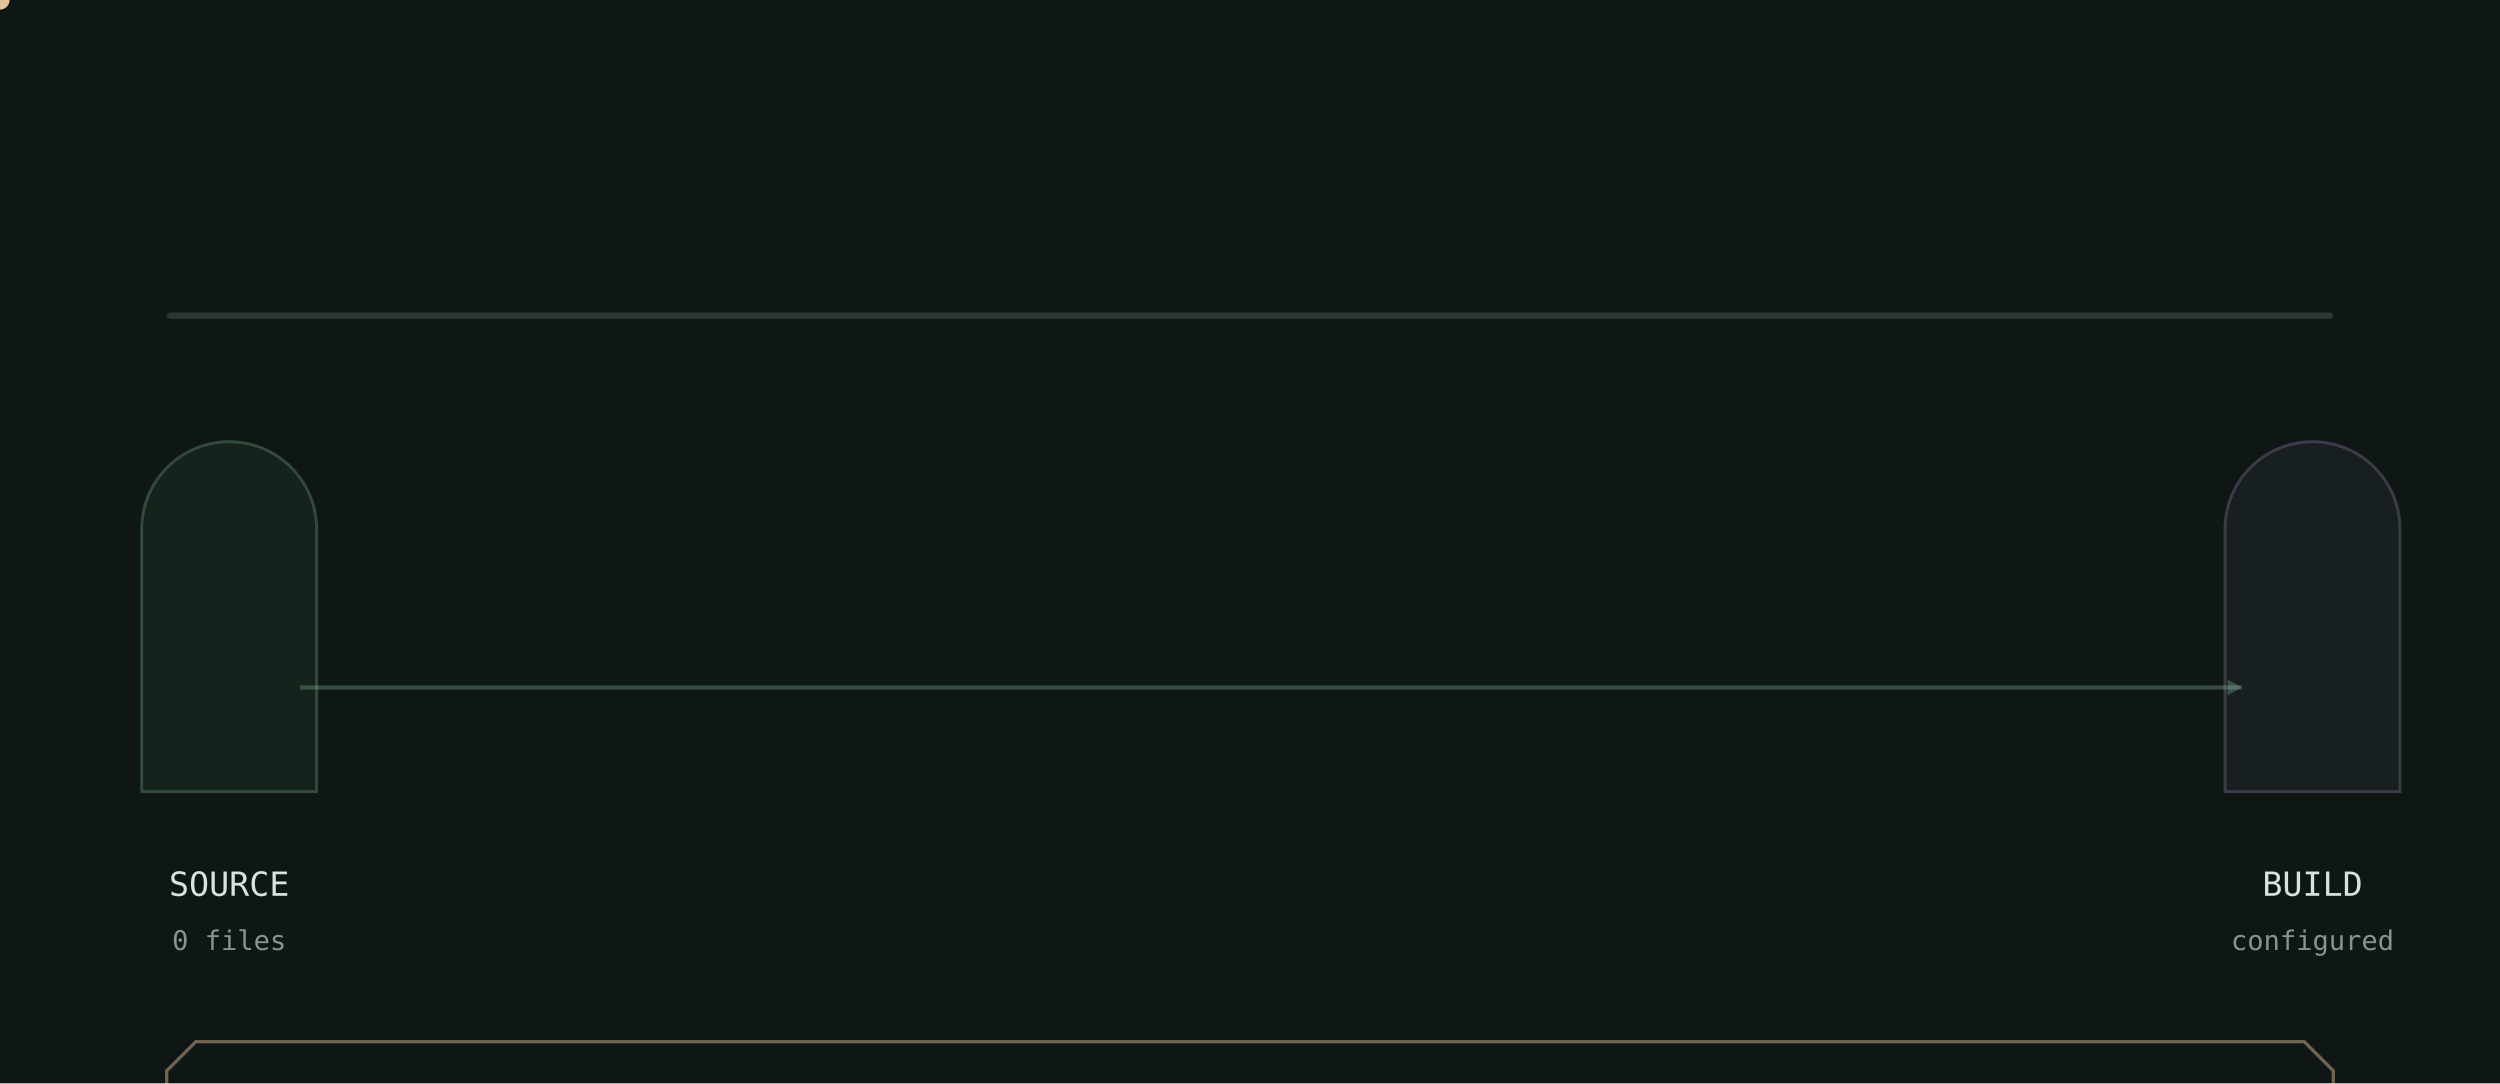
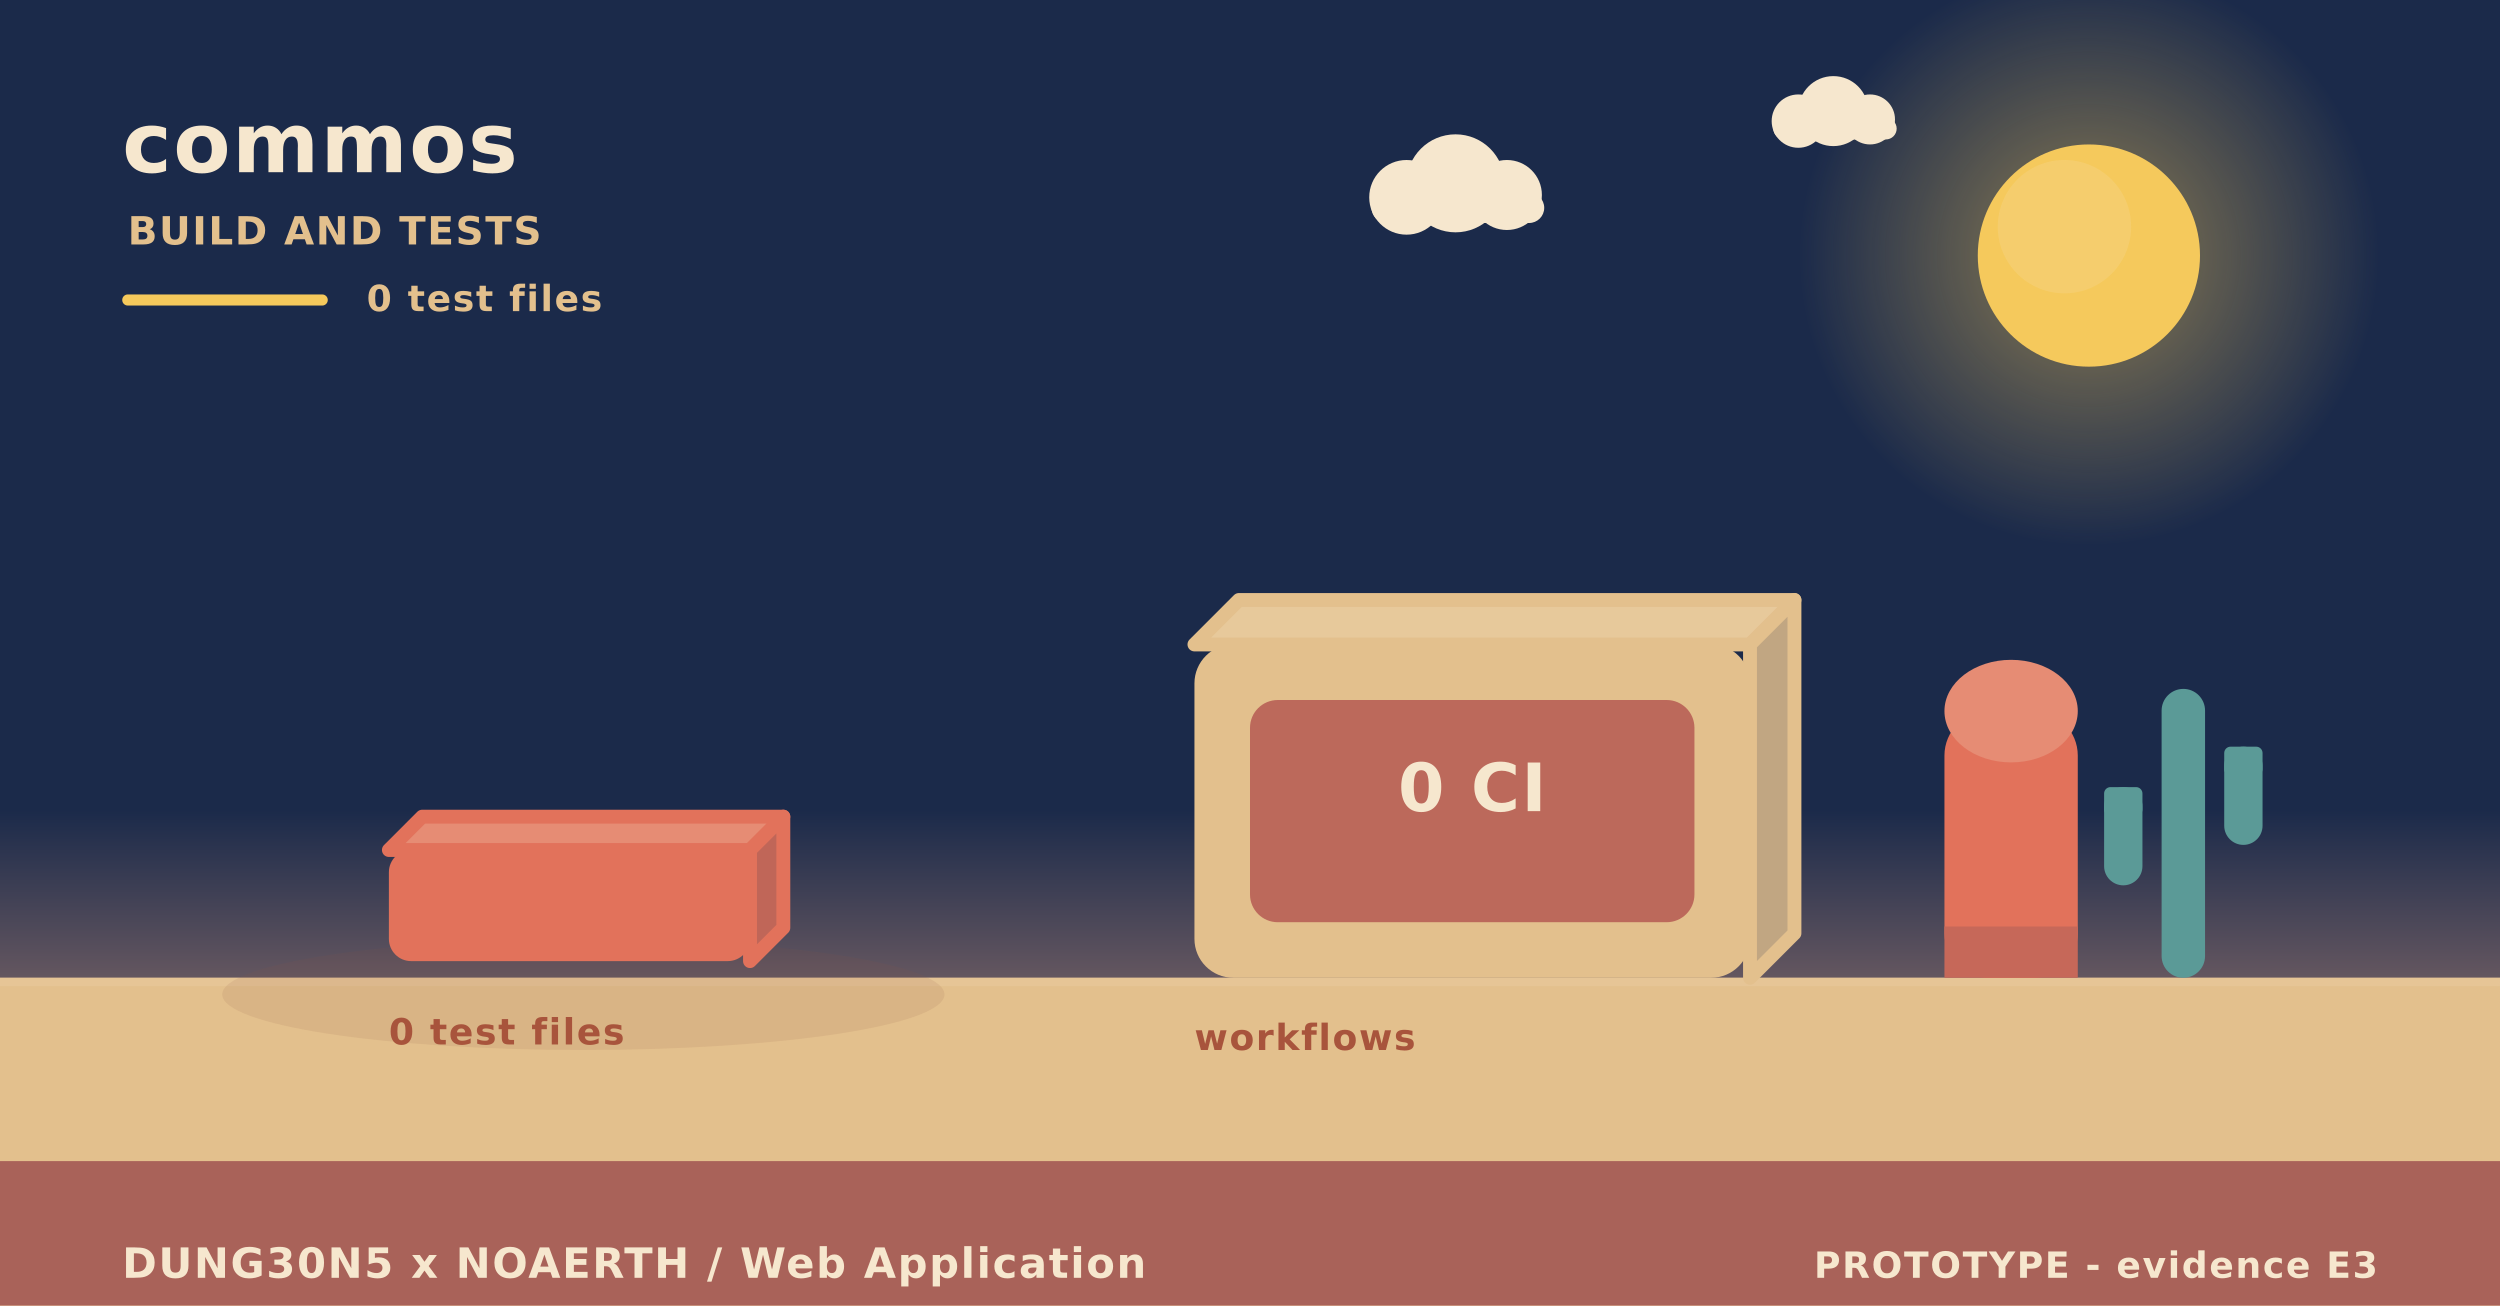
- <svg xmlns="http://www.w3.org/2000/svg" viewBox="0 0 1200 520" width="1200" height="520" role="img" aria-label="commos build evidence">
-   <rect width="1200" height="520" fill="#0f1714" />
-   <defs>
-     <linearGradient id="gb" x1="0" y1="0" x2="1" y2="1">
-       <stop offset="0%" stop-color="#95d5b2" />
-       <stop offset="100%" stop-color="#b8a1e6" />
-     </linearGradient>
-   </defs>
-   <rect x="80.00" y="150.00" width="1040.00" height="3.00" rx="2.00" fill="rgba(240,248,244,0.140)" opacity="1.00" />
-   <path d="M68.00,380.00 L68.00,254.00 A42.00,42.00 0 0 1 152.00,254.00 L152.00,380.00 Z" fill="rgba(149,213,178,0.100)" opacity="0.55" stroke="rgba(149,213,178,0.450)" stroke-width="1.4" />
-   <polygon points="-192.26,189.00 -136.83,221.00 -136.83,157.00 -192.26,125.00" fill="#947c60" opacity="0.95" />
-   <polygon points="-247.68,221.00 -192.26,253.00 -192.26,189.00 -247.68,157.00" fill="#907eb3" opacity="0.95" />
-   <polygon points="-192.26,125.00 -136.83,157.00 -192.26,189.00 -247.68,157.00" fill="#95d5b2" opacity="0.95" />
-   <text x="110" y="430" font-family="ui-monospace,Menlo,monospace" font-size="16" fill="rgba(240,248,244,0.900)" text-anchor="middle">SOURCE</text>
-   <text x="110" y="456" font-family="ui-monospace,Menlo,monospace" font-size="13" fill="rgba(240,248,244,0.550)" text-anchor="middle">0 files</text>
-   <path d="M1068.00,380.00 L1068.00,254.00 A42.00,42.00 0 0 1 1152.00,254.00 L1152.00,380.00 Z" fill="rgba(184,161,230,0.100)" opacity="0.55" stroke="rgba(184,161,230,0.450)" stroke-width="1.4" />
-   <polygon points="673.77,689.00 729.19,721.00 729.19,657.00 673.77,625.00" fill="#947c60" opacity="0.95" />
-   <polygon points="618.34,721.00 673.77,753.00 673.77,689.00 618.34,657.00" fill="#907eb3" opacity="0.95" />
-   <polygon points="673.77,625.00 729.19,657.00 673.77,689.00 618.34,657.00" fill="#b8a1e6" opacity="0.95" />
-   <text x="1110" y="430" font-family="ui-monospace,Menlo,monospace" font-size="16" fill="rgba(240,248,244,0.900)" text-anchor="middle">BUILD</text>
-   <text x="1110" y="456" font-family="ui-monospace,Menlo,monospace" font-size="13" fill="rgba(240,248,244,0.550)" text-anchor="middle">configured</text>
-   <line x1="144.00" y1="330.00" x2="1076.00" y2="330.00" stroke="rgba(149,213,178,0.500)" stroke-width="2.00" opacity="0.55" />
-   <polygon points="1076.00,330.00 1069.20,326.20 1069.20,333.80" fill="rgba(149,213,178,0.500)" opacity="0.55" />
-   <g opacity="0.9">
-     <circle cx="0.00" cy="0.00" r="4.60" fill="#ffd6a5" opacity="1.00" />
-     <animateTransform attributeName="transform" type="translate" values="144.00,330.00 1076.00,330.00" dur="4.167s" begin="0.0s" repeatCount="indefinite" />
-     <animateTransform attributeName="transform" type="translate" values="1076.00,330.00 144.00,330.00" dur="4.167s" begin="2.083s" repeatCount="indefinite" />
+ <svg xmlns="http://www.w3.org/2000/svg" width="900" height="470" viewBox="0 0 900 470" role="img" aria-label="commos - how it is verified">
+   <linearGradient id="skyb" x1="0" y1="0" x2="0" y2="1">
+     <stop offset="0" stop-color="#1b2a4a" />
+     <stop offset="0.62" stop-color="#1b2a4a" />
+     <stop offset="1" stop-color="#f3ad8a" />
+   </linearGradient>
+   <rect width="900" height="470" fill="url(#skyb)" />
+   <radialGradient id="sunb">
+     <stop offset="0.35" stop-color="#f5c95c" stop-opacity="0.34" />
+     <stop offset="1" stop-color="#f5c95c" stop-opacity="0" />
+   </radialGradient>
+   <circle cx="752" cy="92" r="104" fill="url(#sunb)" />
+   <circle cx="752" cy="92" r="40" fill="#f5c95c" />
+   <circle cx="743.2" cy="81.6" r="24" fill="#f5d27e" opacity="0.5" />
+   <g>
+     <circle cx="524" cy="66" r="17.64" fill="#f6e7ce" />
+     <circle cx="506.36" cy="71.04" r="13.44" fill="#f6e7ce" />
+     <circle cx="542.48" cy="70.2" r="12.6" fill="#f6e7ce" />
+     <rect x="493.76" y="69.36" width="62.16" height="10.92" rx="5.46" fill="#f6e7ce" />
+     <animateTransform attributeName="transform" type="translate" values="0 0;24 0;0 0" dur="36s" begin="0s" repeatCount="indefinite" />
  </g>
-   <path d="M94.00,500.00 H1106.00 L1120.00,514.00 V546.00 L1106.00,560.00 H94.00 L80.00,546.00 V514.00 Z" fill="none" stroke="rgba(255,214,165,0.500)" stroke-width="1.60" opacity="0.80" />
-   <text x="600" y="536" font-family="ui-monospace,Menlo,monospace" font-size="16" fill="rgba(255,214,165,0.950)" text-anchor="middle">no test suite present in this repository — shown as measured, not implied</text>
+   <g>
+     <circle cx="660" cy="40" r="12.6" fill="#f6e7ce" />
+     <circle cx="647.4" cy="43.6" r="9.6" fill="#f6e7ce" />
+     <circle cx="673.2" cy="43" r="9" fill="#f6e7ce" />
+     <rect x="638.4" y="42.4" width="44.4" height="7.8" rx="3.9" fill="#f6e7ce" />
+     <animateTransform attributeName="transform" type="translate" values="0 0;-18 0;0 0" dur="46s" begin="3s" repeatCount="indefinite" />
+   </g>
+   <rect x="0" y="352" width="900" height="118" fill="#e3c08d" />
+   <rect x="0" y="352" width="900" height="3" fill="#e6c596" />
+   <text x="44" y="62" font-family="Verdana,DejaVu Sans,sans-serif" font-size="30" font-weight="700" letter-spacing="0.6" fill="#f6e7ce" text-anchor="start">commos</text>
+   <text x="46" y="88" font-family="Verdana,DejaVu Sans,sans-serif" font-size="14" font-weight="700" letter-spacing="0.6" fill="#e3c08d" text-anchor="start">BUILD AND TESTS</text>
+   <rect x="44" y="106" width="74" height="4" rx="2" fill="#f5c95c" />
+   <text x="132" y="112" font-family="Verdana,DejaVu Sans,sans-serif" font-size="13" font-weight="700" letter-spacing="0.6" fill="#e3c08d" text-anchor="start">0 test files</text>
+   <ellipse cx="210" cy="358" rx="130" ry="20" fill="rgba(138,90,68,0.11)" />
+   <g>
+     <path d="M140,306 L270,306 L282,294 L152,294 Z" fill="#e68c74" stroke="#e2725b" stroke-width="5" stroke-linejoin="round" />
+     <path d="M270,306 L282,294 L282,334 L270,346 Z" fill="#c06658" stroke="#e2725b" stroke-width="5" stroke-linejoin="round" />
+     <rect x="140" y="306" width="130" height="40" rx="8" fill="#e2725b" />
+     <animateTransform attributeName="transform" type="translate" values="0 10;0 0" dur="0.8s" begin="0.5s" fill="freeze" />
+   </g>
+   <text x="140" y="376" font-family="Verdana,DejaVu Sans,sans-serif" font-size="13" font-weight="700" letter-spacing="0.6" fill="#a8543c" text-anchor="start">0 test files</text>
+   <path d="M430,232 L630,232 L646,216 L446,216 Z" fill="#e7c99b" stroke="#e3c08d" stroke-width="5" stroke-linejoin="round" />
+   <path d="M630,232 L646,216 L646,336 L630,352 Z" fill="#c1a682" stroke="#e3c08d" stroke-width="5" stroke-linejoin="round" />
+   <rect x="430" y="232" width="200" height="120" rx="14" fill="#e3c08d" />
+   <rect x="450" y="252" width="160" height="80" rx="10" fill="#ba6458" opacity="0.94" />
+   <text x="530" y="292" font-family="Verdana,DejaVu Sans,sans-serif" font-size="24" font-weight="700" letter-spacing="0.6" fill="#f6e7ce" text-anchor="middle">0 CI</text>
+   <text x="430" y="378" font-family="Verdana,DejaVu Sans,sans-serif" font-size="13" font-weight="700" letter-spacing="0.6" fill="#a8543c" text-anchor="start">workflows</text>
+   <rect x="700" y="256" width="48" height="96" rx="16" fill="#e2725b" />
+   <ellipse cx="724" cy="256" rx="24" ry="18.46" fill="#e68c74" />
+   <rect x="700" y="333.54" width="48" height="18.46" fill="#c66859" />
+   <rect x="778.18" y="248" width="15.64" height="104" rx="7.82" fill="#5b9a97" />
+   <rect x="757.48" y="283.36" width="13.8" height="35.36" rx="6.9" fill="#5b9a97" />
+   <rect x="757.48" y="283.36" width="13.8" height="10.4" rx="2.3" fill="#5b9a97" />
+   <rect x="800.72" y="268.8" width="13.8" height="35.36" rx="6.9" fill="#5b9a97" />
+   <rect x="800.72" y="268.8" width="13.8" height="10.4" rx="2.3" fill="#5b9a97" />
+   <rect x="0" y="418" width="900" height="52" rx="0" fill="#a65c56" opacity="0.94" />
+   <text x="44" y="460" font-family="Verdana,DejaVu Sans,sans-serif" font-size="15" font-weight="700" letter-spacing="0.6" fill="#f6e7ce" text-anchor="start">DUNG30N5 x NOAERTH  /  Web Application</text>
+   <text x="856" y="460" font-family="Verdana,DejaVu Sans,sans-serif" font-size="13" font-weight="700" letter-spacing="0.6" fill="#f6e7ce" text-anchor="end">PROTOTYPE  -  evidence E3</text>
</svg>
